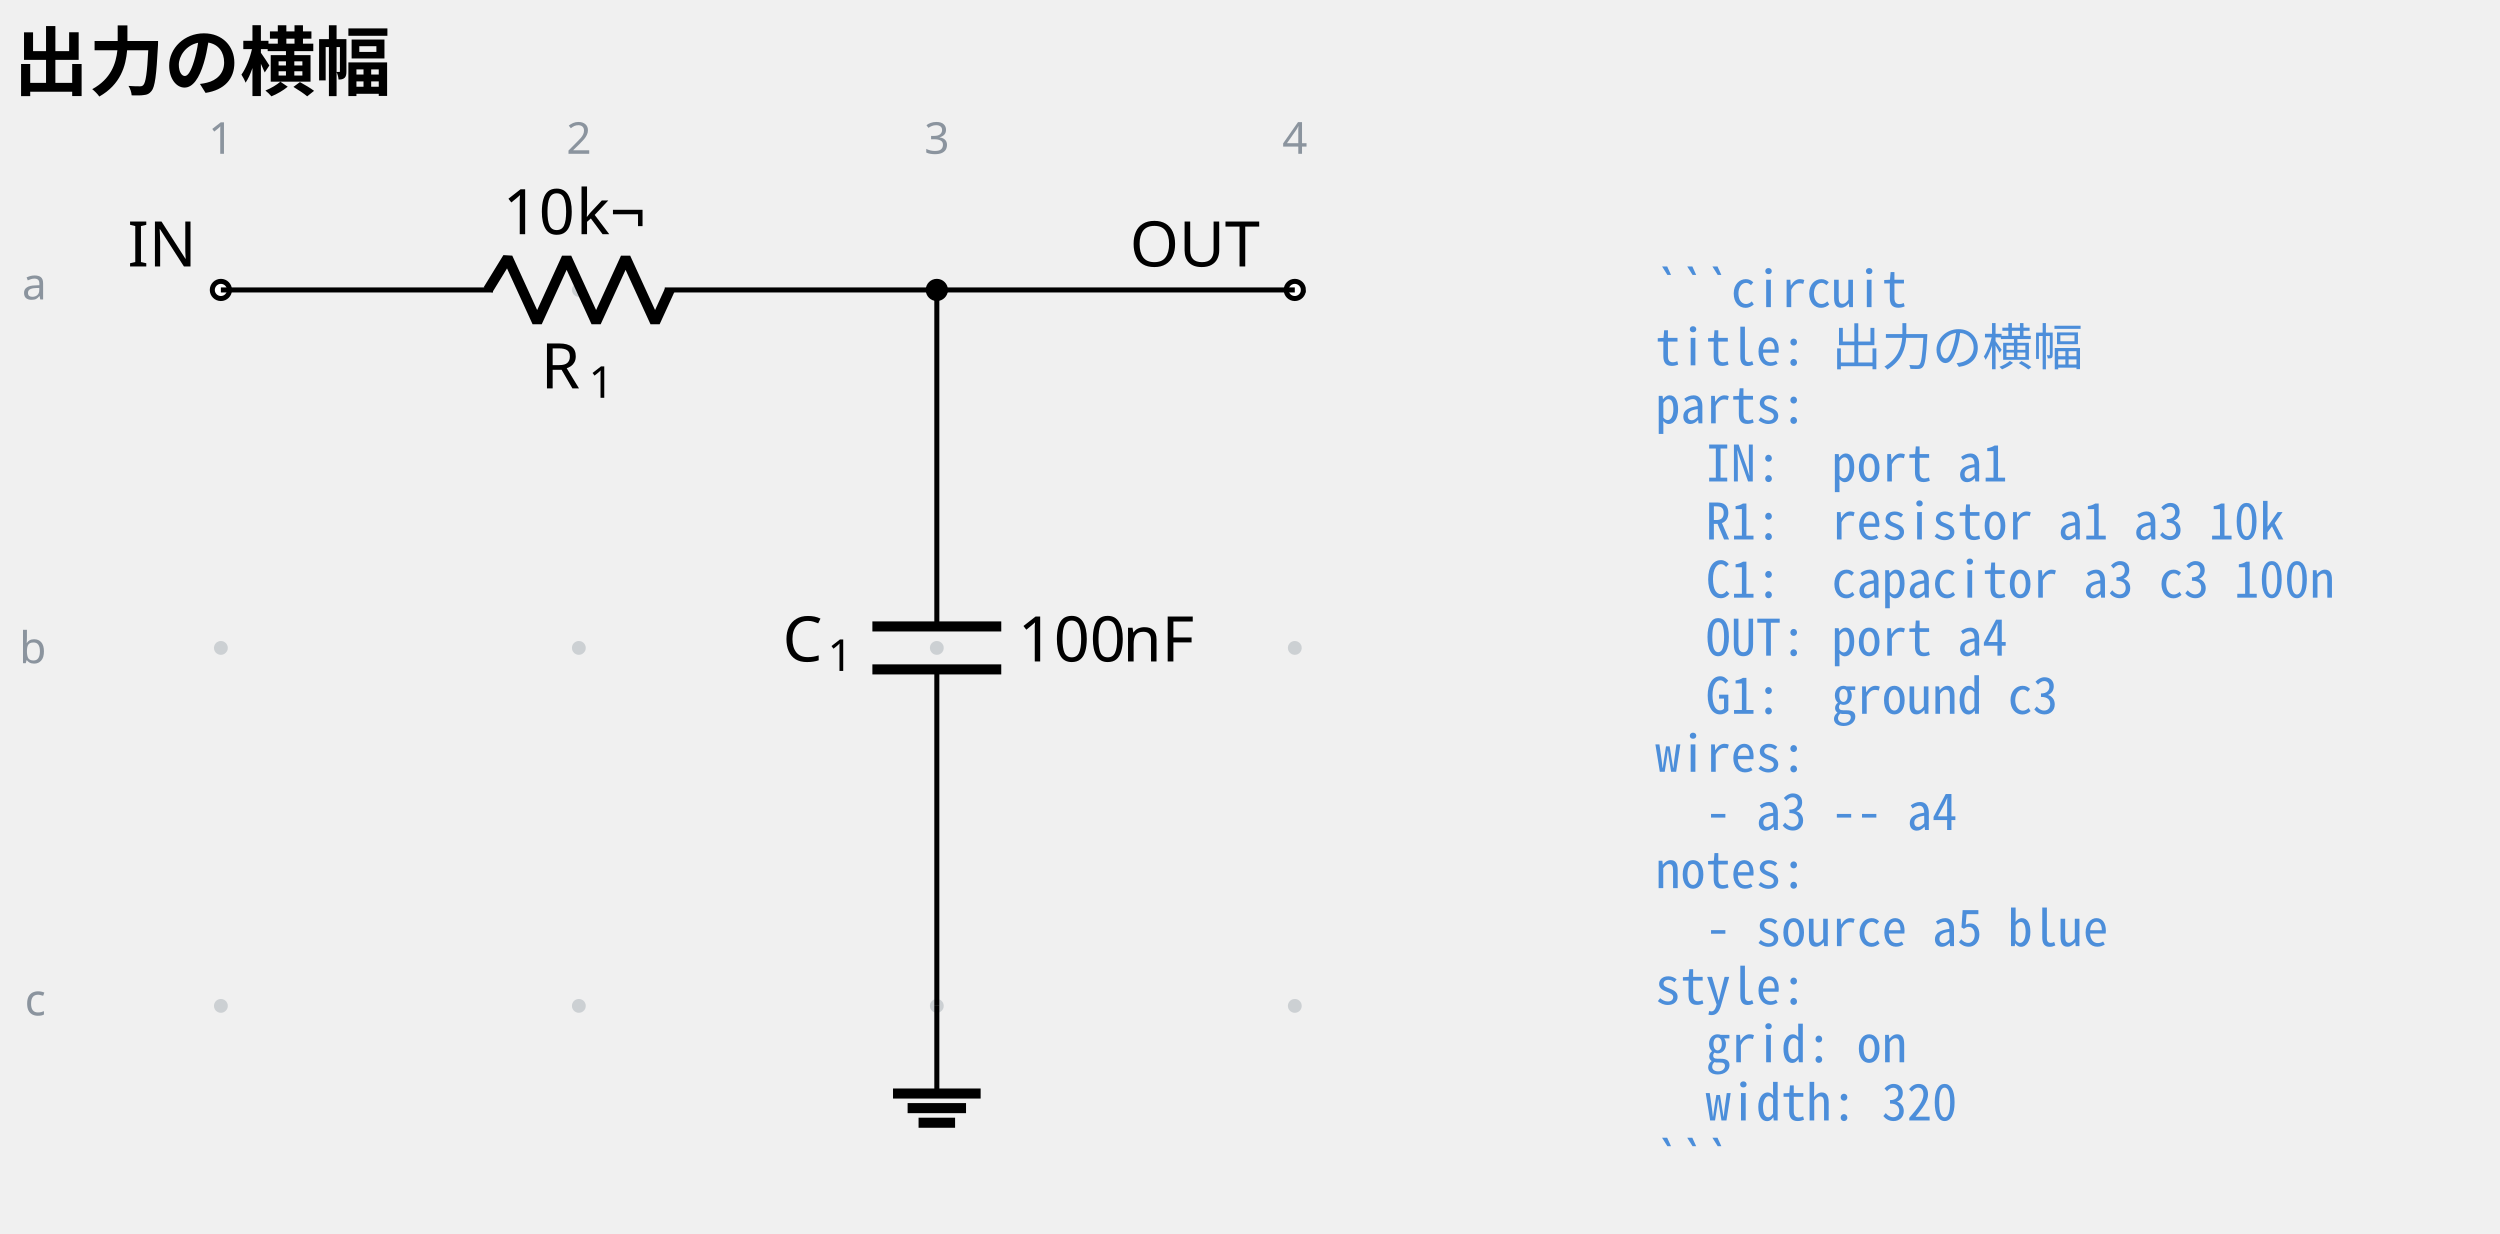
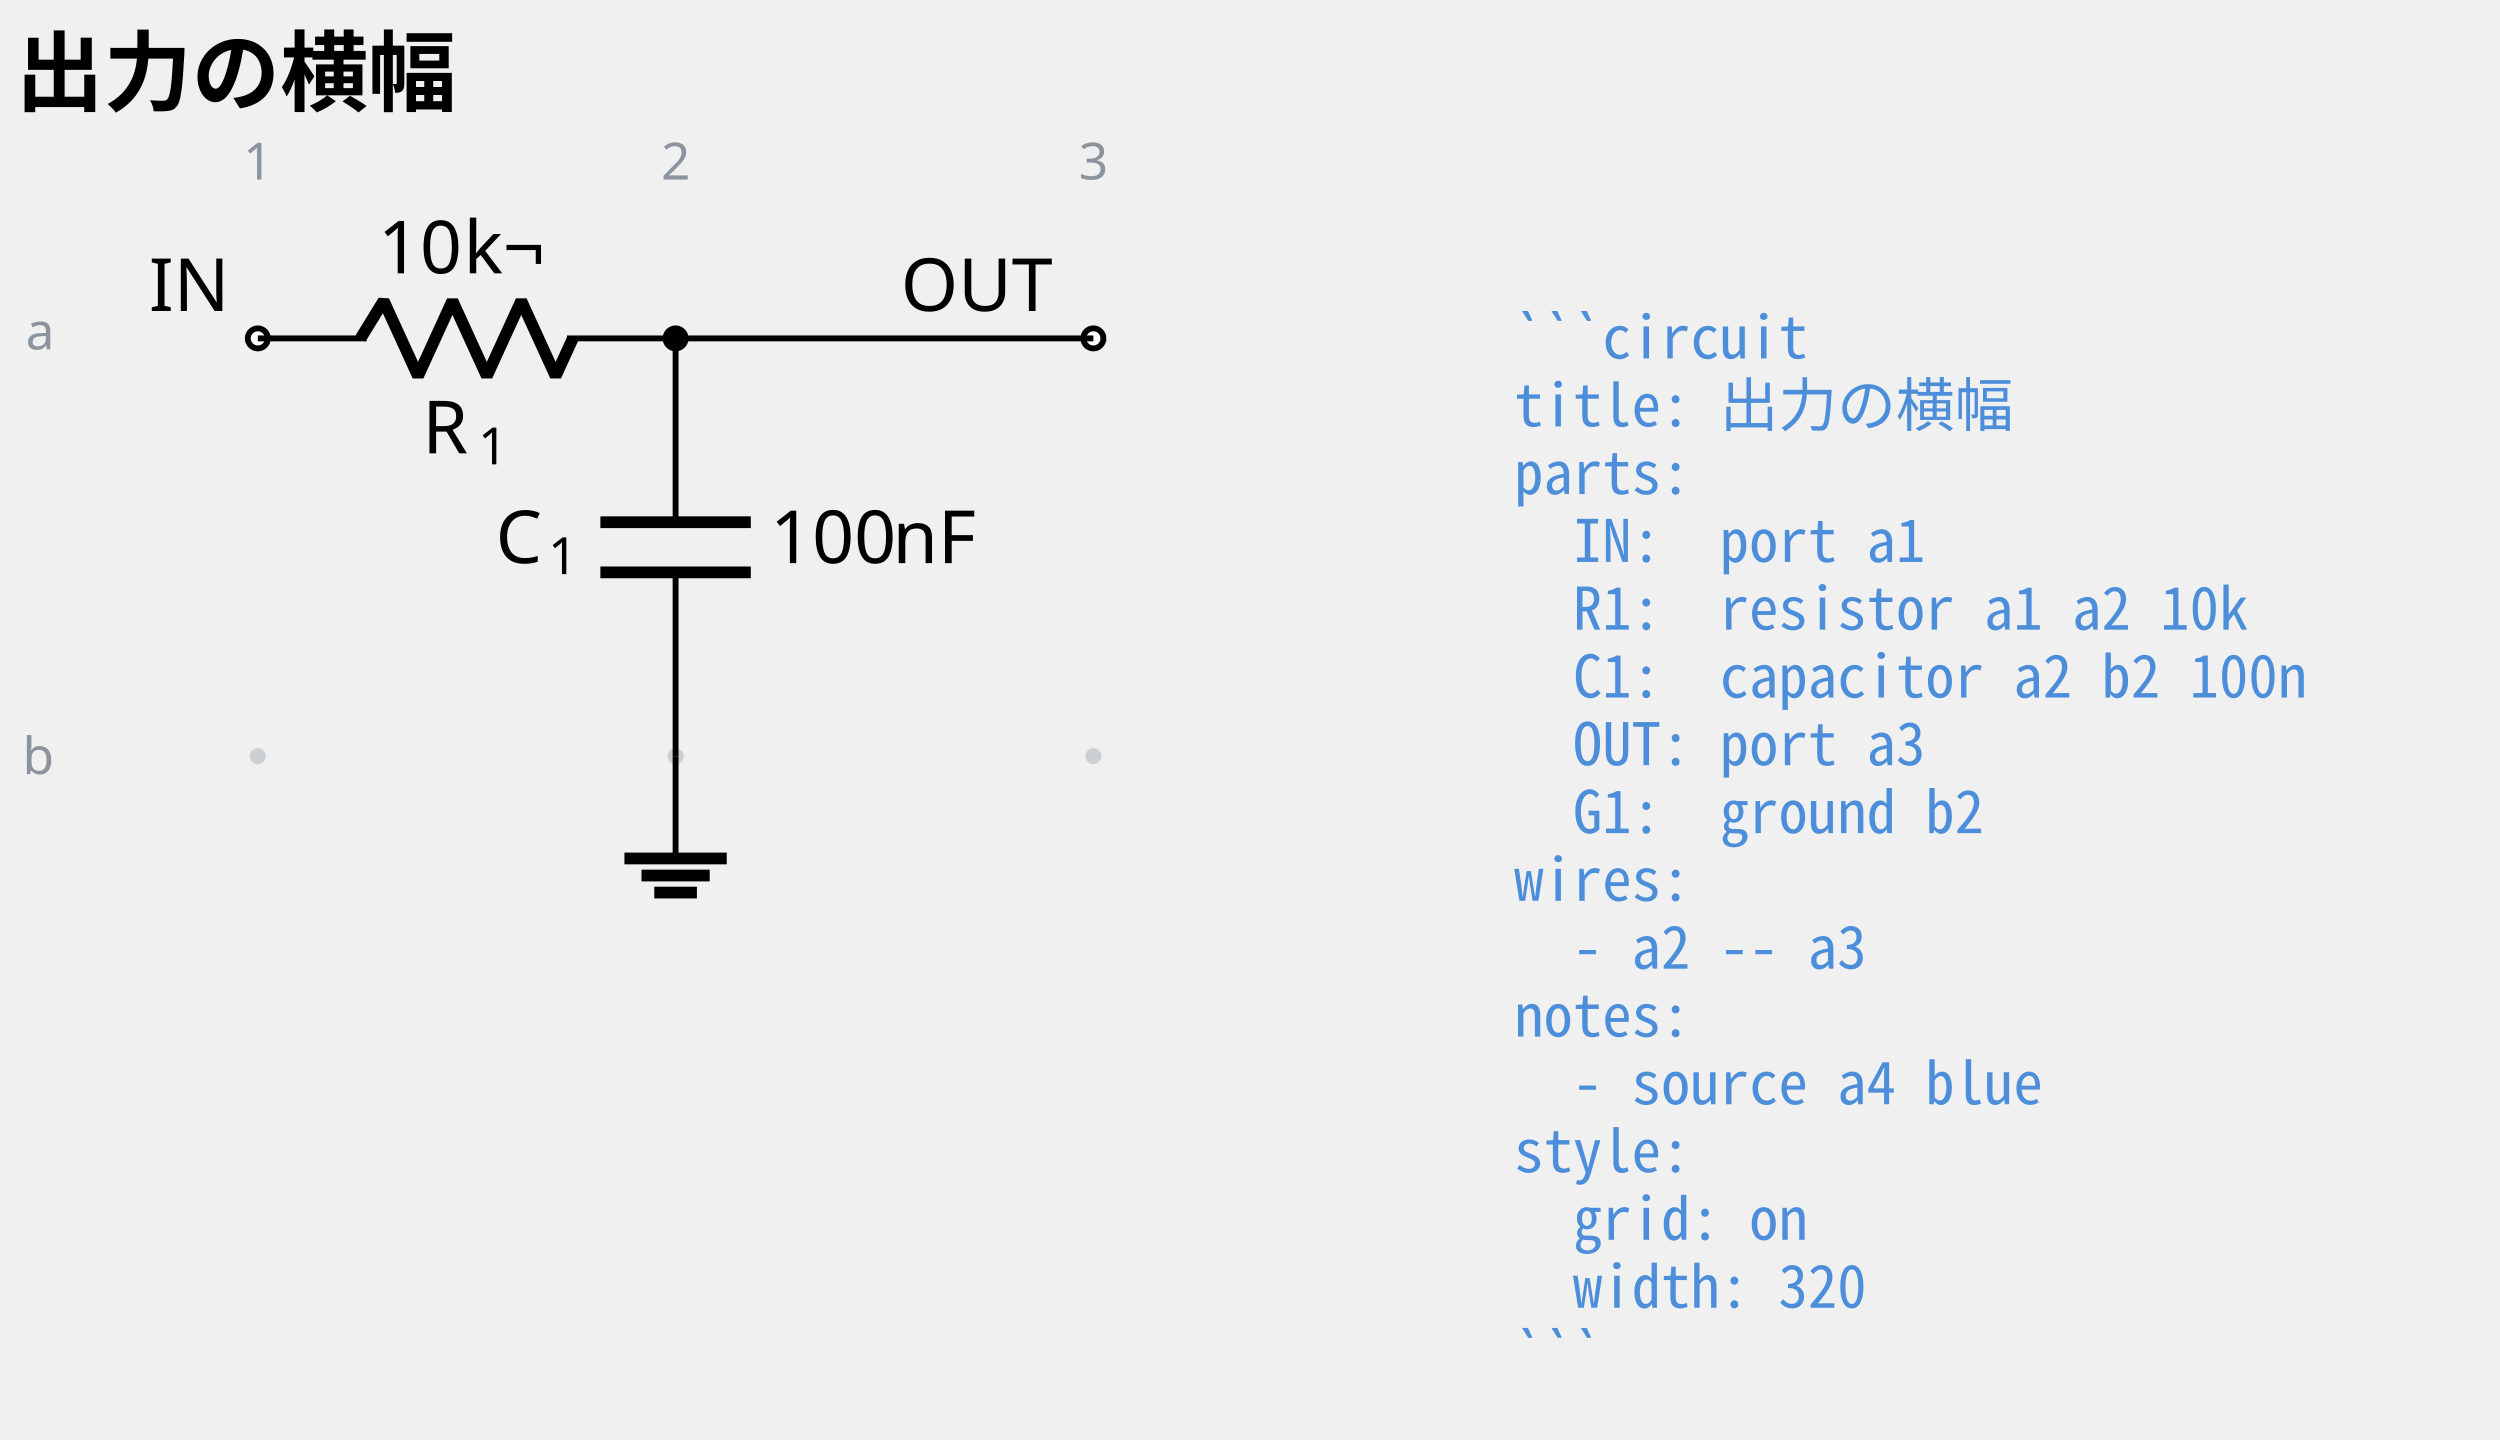
- <svg xmlns="http://www.w3.org/2000/svg" data-circuit-fence="0.1.0" fill="currentColor" width="320" height="157.907" viewBox="-72 -72 397.416 196.108">
+ <svg xmlns="http://www.w3.org/2000/svg" data-circuit-fence="0.1.0" fill="currentColor" width="320" height="184.296" viewBox="-72 -72 340.51 196.108">
  <g stroke="currentColor" stroke-miterlimit="10" stroke-width=".8">
-     <path fill="#8b949e" fill-opacity=".35" stroke="none" stroke-opacity=".35" d="M-35.787-25.909a1.1 1.1 0 1 0-2.2 0 1.1 1.1 0 0 0 2.2 0M-35.787 30.997a1.1 1.1 0 1 0-2.2 0 1.1 1.1 0 0 0 2.2 0M-35.787 87.902a1.1 1.1 0 1 0-2.2 0 1.1 1.1 0 0 0 2.2 0M21.118-25.909a1.1 1.1 0 1 0-2.2 0 1.1 1.1 0 0 0 2.2 0M21.118 30.997a1.1 1.1 0 1 0-2.2 0 1.1 1.1 0 0 0 2.2 0M21.118 87.902a1.1 1.1 0 1 0-2.2 0 1.1 1.1 0 0 0 2.2 0M78.024-25.909a1.1 1.1 0 1 0-2.2 0 1.1 1.1 0 0 0 2.2 0M78.024 30.997a1.1 1.1 0 1 0-2.2 0 1.1 1.1 0 0 0 2.2 0M78.024 87.902a1.1 1.1 0 1 0-2.2 0 1.1 1.1 0 0 0 2.2 0M134.93-25.909a1.1 1.1 0 1 0-2.2 0 1.1 1.1 0 0 0 2.2 0M134.93 30.997a1.1 1.1 0 1 0-2.2 0 1.1 1.1 0 0 0 2.2 0M134.93 87.902a1.1 1.1 0 1 0-2.2 0 1.1 1.1 0 0 0 2.2 0m-1.1 0" />
+     <path fill="#8b949e" fill-opacity=".35" stroke="none" stroke-opacity=".35" d="M-35.787-25.909a1.1 1.1 0 1 0-2.2 0 1.1 1.1 0 0 0 2.2 0M-35.787 30.997a1.1 1.1 0 1 0-2.2 0 1.1 1.1 0 0 0 2.2 0M21.118-25.909a1.1 1.1 0 1 0-2.2 0 1.1 1.1 0 0 0 2.2 0M21.118 30.997a1.1 1.1 0 1 0-2.2 0 1.1 1.1 0 0 0 2.2 0M78.024-25.909a1.1 1.1 0 1 0-2.2 0 1.1 1.1 0 0 0 2.2 0M78.024 30.997a1.1 1.1 0 1 0-2.2 0 1.1 1.1 0 0 0 2.2 0m-1.1 0" />
    <g fill="#8b949e" stroke="#8b949e">
      <text x="-36.887" y="-25.909" fill="#8b949e" stroke="none" font-family="cmr7" font-size="7" transform="translate(-1.993 -21.645)">1</text>
    </g>
    <g fill="#8b949e" stroke="#8b949e">
      <text x="-36.887" y="-25.909" fill="#8b949e" stroke="none" font-family="cmr7" font-size="7" transform="translate(54.912 -21.645)">2</text>
    </g>
    <g fill="#8b949e" stroke="#8b949e">
      <text x="-36.887" y="-25.909" fill="#8b949e" stroke="none" font-family="cmr7" font-size="7" transform="translate(111.818 -21.645)">3</text>
    </g>
    <g fill="#8b949e" stroke="#8b949e">
-       <text x="-36.887" y="-25.909" fill="#8b949e" stroke="none" font-family="cmr7" font-size="7" transform="translate(168.723 -21.645)">4</text>
-     </g>
-     <g fill="#8b949e" stroke="#8b949e">
      <text x="-36.887" y="-25.909" fill="#8b949e" stroke="none" font-family="cmr7" font-size="7" transform="translate(-31.62 1.507)">a</text>
    </g>
    <g fill="#8b949e" stroke="#8b949e">
      <text x="-36.887" y="-25.909" fill="#8b949e" stroke="none" font-family="cmr7" font-size="7" transform="translate(-32.05 59.336)">b</text>
    </g>
-     <g fill="#8b949e" stroke="#8b949e">
-       <text x="-36.887" y="-25.909" fill="#8b949e" stroke="none" font-family="cmr7" font-size="7" transform="translate(-31.189 115.318)">c</text>
-     </g>
    <g fill="#ffffff">
      <path d="M-35.522-25.909a1.365 1.365 0 1 0-2.73 0 1.365 1.365 0 0 0 2.73 0Zm-1.365 0" />
    </g>
    <text x="-36.887" y="-25.909" stroke="none" font-family="cmr10" font-size="10" transform="translate(-14.844 -3.733)">IN</text>
-     <path fill="none" d="M-36.887-25.909h.4m-.4 0H6.36m27.315 0h43.248m-.4 0h.4" />
+     <path fill="none" d="M-36.887-25.909h.4m-.4 0h14.795m27.315 0h14.795m-.4 0h.4" />
    <g stroke-linejoin="bevel" stroke-width="1.6">
-       <path fill="none" d="m5.561-25.909 3.143-5.121 4.686 10.243 4.685-10.243 4.686 10.243 4.686-10.243 4.686 10.243 2.343-5.122" />
+       <path fill="none" d="m-22.892-25.909 3.143-5.121 4.686 10.243 4.686-10.243 4.685 10.243 4.686-10.243L3.68-20.787l2.343-5.122" />
    </g>
    <g stroke="none">
-       <text x="-36.887" y="-25.909" font-family="cmmi10" font-size="10" transform="translate(50.866 15.648)">R</text>
-       <text x="-29.294" y="-24.409" font-family="cmr7" font-size="7" transform="translate(50.866 15.648)">1</text>
+       <text x="-36.887" y="-25.909" font-family="cmmi10" font-size="10" transform="translate(22.413 15.648)">R</text>
+       <text x="-29.294" y="-24.409" font-family="cmr7" font-size="7" transform="translate(22.413 15.648)">1</text>
    </g>
    <g stroke="none" font-family="cmr10" font-size="10">
-       <text x="-36.887" y="-25.909" transform="translate(44.822 -8.863)">10</text>
-       <text x="-25.221" y="-25.909" transform="translate(44.822 -8.863)">k¬</text>
+       <text x="-36.887" y="-25.909" transform="translate(16.37 -8.863)">10</text>
+       <text x="-25.221" y="-25.909" transform="translate(16.37 -8.863)">k¬</text>
    </g>
-     <path fill="none" d="M76.924-25.909v.4m0-.4v53.491m0 6.829v53.491m0-.4v.4" />
+     <path fill="none" d="M20.018-25.909v.4m0-.4V-.87m0 6.828v25.039m0-.4v.4" />
    <g stroke-width="1.6">
-       <path fill="none" d="M87.167 27.582H66.68m20.486 6.829H66.68" />
+       <path fill="none" d="M30.261-.87H9.775m20.486 6.828H9.775" />
    </g>
    <g stroke="none">
-       <text x="-36.887" y="-25.909" font-family="cmmi10" font-size="10" transform="translate(89.296 59.058)">C</text>
-       <text x="-29.74" y="-24.409" font-family="cmr7" font-size="7" transform="translate(89.296 59.058)">1</text>
+       <text x="-36.887" y="-25.909" font-family="cmmi10" font-size="10" transform="translate(32.39 30.606)">C</text>
+       <text x="-29.74" y="-24.409" font-family="cmr7" font-size="7" transform="translate(32.39 30.606)">1</text>
    </g>
    <g stroke="none" font-family="cmr10" font-size="10">
-       <text x="-36.887" y="-25.909" transform="translate(126.693 59.058)">100</text>
-       <text x="-20.22" y="-25.909" transform="translate(126.693 59.058)">nF</text>
+       <text x="-36.887" y="-25.909" transform="translate(69.787 30.606)">100</text>
+       <text x="-20.22" y="-25.909" transform="translate(69.787 30.606)">nF</text>
    </g>
    <g fill="#ffffff">
-       <path d="M135.195-25.909a1.365 1.365 0 1 0-2.731 0 1.365 1.365 0 0 0 2.73 0Zm-1.366 0" />
+       <path d="M78.29-25.909a1.365 1.365 0 1 0-2.732 0 1.365 1.365 0 0 0 2.731 0Zm-1.366 0" />
    </g>
-     <text x="-36.887" y="-25.909" stroke="none" font-family="cmr10" font-size="10" transform="translate(144.483 -3.733)">OUT</text>
-     <path fill="none" d="M76.924 87.902v13.93" />
-     <path fill="none" stroke-width="1.6" d="M69.959 101.833h13.93m-11.609 2.321h9.287m-7.545 2.322h5.804" />
-     <path fill="none" d="M76.924-25.909h56.905" />
-     <path d="M78.29-25.909a1.365 1.365 0 1 0-2.732 0 1.365 1.365 0 0 0 2.731 0Zm-1.366 0" />
+     <text x="-36.887" y="-25.909" stroke="none" font-family="cmr10" font-size="10" transform="translate(87.578 -3.733)">OUT</text>
+     <path fill="none" d="M20.018 30.997v13.93" />
+     <path fill="none" stroke-width="1.6" d="M13.053 44.927h13.93M15.376 47.25h9.287m-7.546 2.322h5.804" />
+     <path fill="none" d="M20.018-25.909h56.906" />
+     <path d="M21.384-25.909a1.365 1.365 0 1 0-2.731 0 1.365 1.365 0 0 0 2.73 0Zm-1.366 0" />
    <g>
-       <text x="-36.887" y="-25.909" fill="#4c8eda" stroke="none" font-family="'Noto Sans Mono CJK JP',ui-monospace,'SFMono-Regular',Consolas,'Liberation Mono',monospace" font-size="8" transform="translate(228.022 2.733)" xml:space="preserve">```circuit</text>
+       <text x="-36.887" y="-25.909" fill="#4c8eda" stroke="none" font-family="'Noto Sans Mono CJK JP',ui-monospace,'SFMono-Regular',Consolas,'Liberation Mono',monospace" font-size="8" transform="translate(171.116 2.733)" xml:space="preserve">```circuit</text>
    </g>
    <g>
-       <text x="-36.887" y="-25.909" fill="#4c8eda" stroke="none" font-family="'Noto Sans Mono CJK JP',ui-monospace,'SFMono-Regular',Consolas,'Liberation Mono',monospace" font-size="8" transform="translate(228.022 11.98)" xml:space="preserve">title: 出力の横幅</text>
+       <text x="-36.887" y="-25.909" fill="#4c8eda" stroke="none" font-family="'Noto Sans Mono CJK JP',ui-monospace,'SFMono-Regular',Consolas,'Liberation Mono',monospace" font-size="8" transform="translate(171.116 11.98)" xml:space="preserve">title: 出力の横幅</text>
    </g>
    <g>
-       <text x="-36.887" y="-25.909" fill="#4c8eda" stroke="none" font-family="'Noto Sans Mono CJK JP',ui-monospace,'SFMono-Regular',Consolas,'Liberation Mono',monospace" font-size="8" transform="translate(228.022 21.2)" xml:space="preserve">parts:</text>
+       <text x="-36.887" y="-25.909" fill="#4c8eda" stroke="none" font-family="'Noto Sans Mono CJK JP',ui-monospace,'SFMono-Regular',Consolas,'Liberation Mono',monospace" font-size="8" transform="translate(171.116 21.2)" xml:space="preserve">parts:</text>
    </g>
    <g>
-       <text x="-36.887" y="-25.909" fill="#4c8eda" stroke="none" font-family="'Noto Sans Mono CJK JP',ui-monospace,'SFMono-Regular',Consolas,'Liberation Mono',monospace" font-size="8" transform="translate(228.022 30.446)" xml:space="preserve">  IN:  port a1</text>
+       <text x="-36.887" y="-25.909" fill="#4c8eda" stroke="none" font-family="'Noto Sans Mono CJK JP',ui-monospace,'SFMono-Regular',Consolas,'Liberation Mono',monospace" font-size="8" transform="translate(171.116 30.446)" xml:space="preserve">  IN:  port a1</text>
    </g>
    <g>
-       <text x="-36.887" y="-25.909" fill="#4c8eda" stroke="none" font-family="'Noto Sans Mono CJK JP',ui-monospace,'SFMono-Regular',Consolas,'Liberation Mono',monospace" font-size="8" transform="translate(228.022 39.665)" xml:space="preserve">  R1:  resistor a1 a3 10k</text>
+       <text x="-36.887" y="-25.909" fill="#4c8eda" stroke="none" font-family="'Noto Sans Mono CJK JP',ui-monospace,'SFMono-Regular',Consolas,'Liberation Mono',monospace" font-size="8" transform="translate(171.116 39.665)" xml:space="preserve">  R1:  resistor a1 a2 10k</text>
    </g>
    <g>
-       <text x="-36.887" y="-25.909" fill="#4c8eda" stroke="none" font-family="'Noto Sans Mono CJK JP',ui-monospace,'SFMono-Regular',Consolas,'Liberation Mono',monospace" font-size="8" transform="translate(228.022 48.912)" xml:space="preserve">  C1:  capacitor a3 c3 100n</text>
+       <text x="-36.887" y="-25.909" fill="#4c8eda" stroke="none" font-family="'Noto Sans Mono CJK JP',ui-monospace,'SFMono-Regular',Consolas,'Liberation Mono',monospace" font-size="8" transform="translate(171.116 48.912)" xml:space="preserve">  C1:  capacitor a2 b2 100n</text>
    </g>
    <g>
-       <text x="-36.887" y="-25.909" fill="#4c8eda" stroke="none" font-family="'Noto Sans Mono CJK JP',ui-monospace,'SFMono-Regular',Consolas,'Liberation Mono',monospace" font-size="8" transform="translate(228.022 58.131)" xml:space="preserve">  OUT: port a4</text>
+       <text x="-36.887" y="-25.909" fill="#4c8eda" stroke="none" font-family="'Noto Sans Mono CJK JP',ui-monospace,'SFMono-Regular',Consolas,'Liberation Mono',monospace" font-size="8" transform="translate(171.116 58.131)" xml:space="preserve">  OUT: port a3</text>
    </g>
    <g>
-       <text x="-36.887" y="-25.909" fill="#4c8eda" stroke="none" font-family="'Noto Sans Mono CJK JP',ui-monospace,'SFMono-Regular',Consolas,'Liberation Mono',monospace" font-size="8" transform="translate(228.022 67.378)" xml:space="preserve">  G1:  ground c3</text>
+       <text x="-36.887" y="-25.909" fill="#4c8eda" stroke="none" font-family="'Noto Sans Mono CJK JP',ui-monospace,'SFMono-Regular',Consolas,'Liberation Mono',monospace" font-size="8" transform="translate(171.116 67.378)" xml:space="preserve">  G1:  ground b2</text>
    </g>
    <g>
-       <text x="-36.887" y="-25.909" fill="#4c8eda" stroke="none" font-family="'Noto Sans Mono CJK JP',ui-monospace,'SFMono-Regular',Consolas,'Liberation Mono',monospace" font-size="8" transform="translate(228.022 76.596)" xml:space="preserve">wires:</text>
+       <text x="-36.887" y="-25.909" fill="#4c8eda" stroke="none" font-family="'Noto Sans Mono CJK JP',ui-monospace,'SFMono-Regular',Consolas,'Liberation Mono',monospace" font-size="8" transform="translate(171.116 76.596)" xml:space="preserve">wires:</text>
    </g>
    <g>
-       <text x="-36.887" y="-25.909" fill="#4c8eda" stroke="none" font-family="'Noto Sans Mono CJK JP',ui-monospace,'SFMono-Regular',Consolas,'Liberation Mono',monospace" font-size="8" transform="translate(228.022 85.844)" xml:space="preserve">  - a3 -- a4</text>
+       <text x="-36.887" y="-25.909" fill="#4c8eda" stroke="none" font-family="'Noto Sans Mono CJK JP',ui-monospace,'SFMono-Regular',Consolas,'Liberation Mono',monospace" font-size="8" transform="translate(171.116 85.844)" xml:space="preserve">  - a2 -- a3</text>
    </g>
    <g>
-       <text x="-36.887" y="-25.909" fill="#4c8eda" stroke="none" font-family="'Noto Sans Mono CJK JP',ui-monospace,'SFMono-Regular',Consolas,'Liberation Mono',monospace" font-size="8" transform="translate(228.022 95.091)" xml:space="preserve">notes:</text>
+       <text x="-36.887" y="-25.909" fill="#4c8eda" stroke="none" font-family="'Noto Sans Mono CJK JP',ui-monospace,'SFMono-Regular',Consolas,'Liberation Mono',monospace" font-size="8" transform="translate(171.116 95.091)" xml:space="preserve">notes:</text>
    </g>
    <g>
-       <text x="-36.887" y="-25.909" fill="#4c8eda" stroke="none" font-family="'Noto Sans Mono CJK JP',ui-monospace,'SFMono-Regular',Consolas,'Liberation Mono',monospace" font-size="8" transform="translate(228.022 104.31)" xml:space="preserve">  - source a5 blue</text>
+       <text x="-36.887" y="-25.909" fill="#4c8eda" stroke="none" font-family="'Noto Sans Mono CJK JP',ui-monospace,'SFMono-Regular',Consolas,'Liberation Mono',monospace" font-size="8" transform="translate(171.116 104.31)" xml:space="preserve">  - source a4 blue</text>
    </g>
    <g>
-       <text x="-36.887" y="-25.909" fill="#4c8eda" stroke="none" font-family="'Noto Sans Mono CJK JP',ui-monospace,'SFMono-Regular',Consolas,'Liberation Mono',monospace" font-size="8" transform="translate(228.022 113.557)" xml:space="preserve">style:</text>
+       <text x="-36.887" y="-25.909" fill="#4c8eda" stroke="none" font-family="'Noto Sans Mono CJK JP',ui-monospace,'SFMono-Regular',Consolas,'Liberation Mono',monospace" font-size="8" transform="translate(171.116 113.557)" xml:space="preserve">style:</text>
    </g>
    <g>
-       <text x="-36.887" y="-25.909" fill="#4c8eda" stroke="none" font-family="'Noto Sans Mono CJK JP',ui-monospace,'SFMono-Regular',Consolas,'Liberation Mono',monospace" font-size="8" transform="translate(228.022 122.775)" xml:space="preserve">  grid: on</text>
+       <text x="-36.887" y="-25.909" fill="#4c8eda" stroke="none" font-family="'Noto Sans Mono CJK JP',ui-monospace,'SFMono-Regular',Consolas,'Liberation Mono',monospace" font-size="8" transform="translate(171.116 122.775)" xml:space="preserve">  grid: on</text>
    </g>
    <g>
-       <text x="-36.887" y="-25.909" fill="#4c8eda" stroke="none" font-family="'Noto Sans Mono CJK JP',ui-monospace,'SFMono-Regular',Consolas,'Liberation Mono',monospace" font-size="8" transform="translate(228.022 132.023)" xml:space="preserve">  width: 320</text>
+       <text x="-36.887" y="-25.909" fill="#4c8eda" stroke="none" font-family="'Noto Sans Mono CJK JP',ui-monospace,'SFMono-Regular',Consolas,'Liberation Mono',monospace" font-size="8" transform="translate(171.116 132.023)" xml:space="preserve">  width: 320</text>
    </g>
    <g>
-       <text x="-36.887" y="-25.909" fill="#4c8eda" stroke="none" font-family="'Noto Sans Mono CJK JP',ui-monospace,'SFMono-Regular',Consolas,'Liberation Mono',monospace" font-size="8" transform="translate(228.022 141.241)" xml:space="preserve">```</text>
+       <text x="-36.887" y="-25.909" fill="#4c8eda" stroke="none" font-family="'Noto Sans Mono CJK JP',ui-monospace,'SFMono-Regular',Consolas,'Liberation Mono',monospace" font-size="8" transform="translate(171.116 141.241)" xml:space="preserve">```</text>
    </g>
    <g>
      <text x="-36.887" y="-25.909" fill="currentColor" stroke="none" font-family="'Noto Sans CJK JP','Noto Sans JP','Hiragino Sans','Yu Gothic',sans-serif" font-size="12" transform="translate(-32.983 -31.889)" font-weight="bold">出力の横幅</text>
    </g>
  </g>
</svg>
